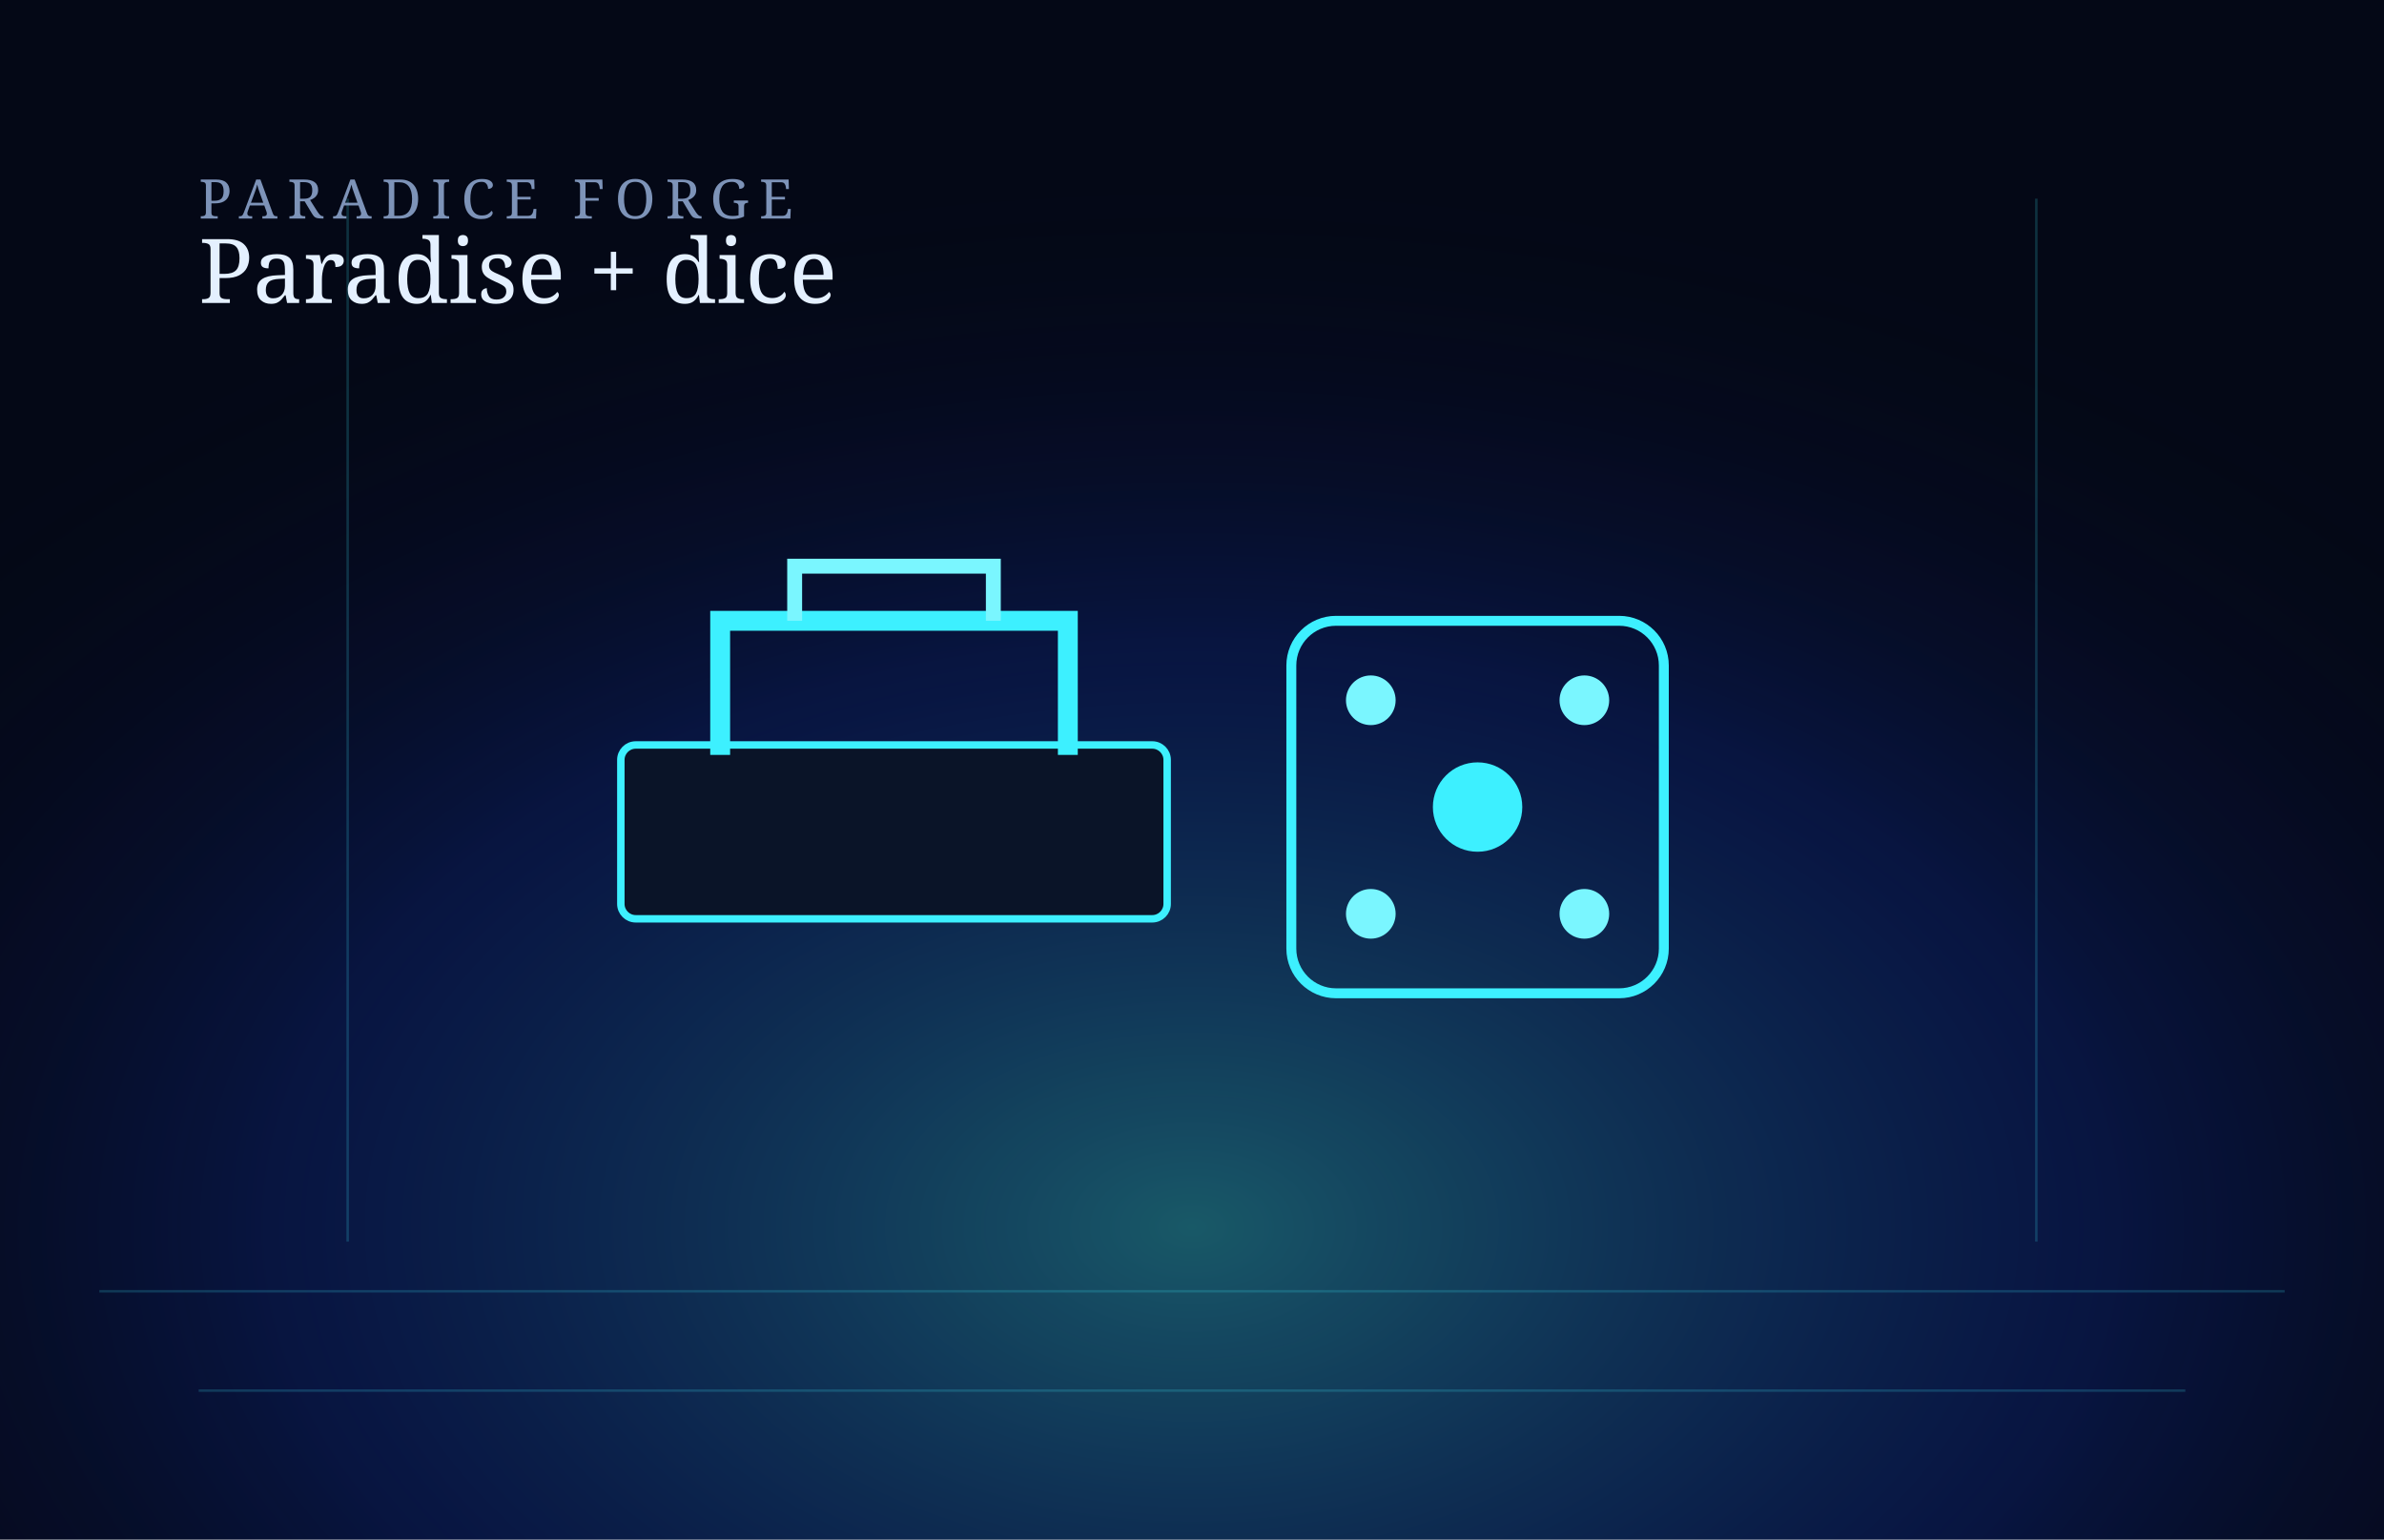
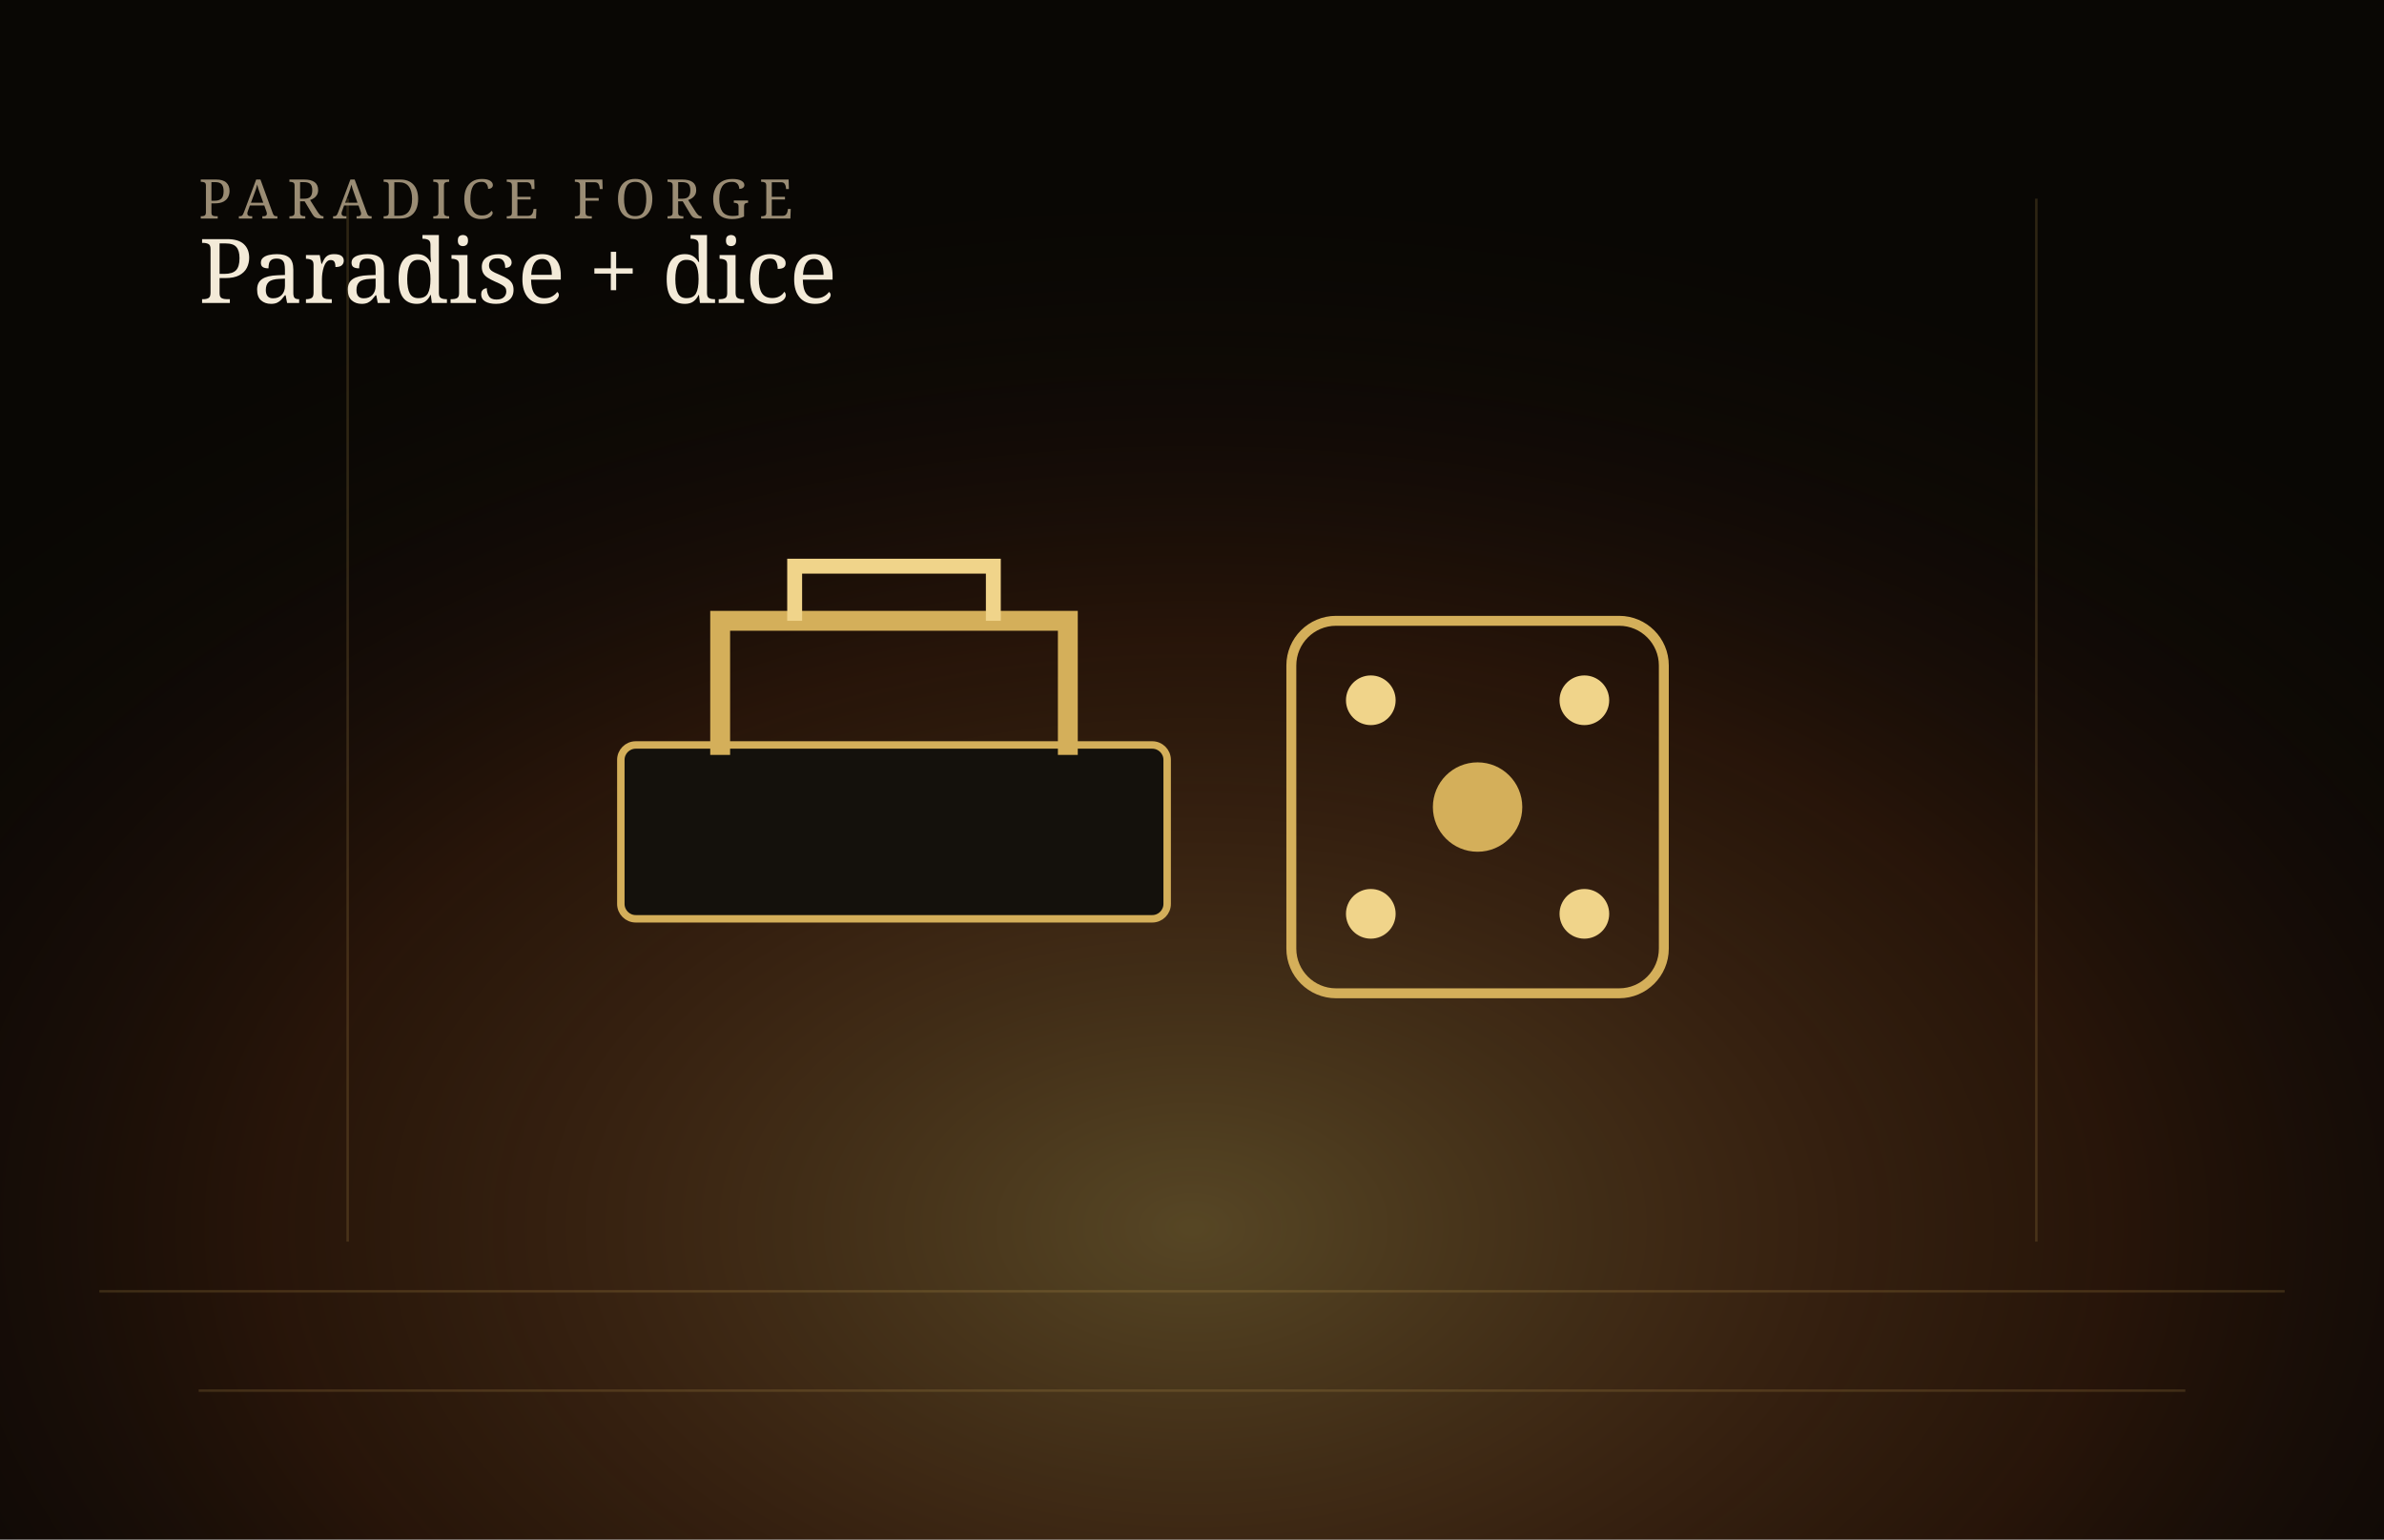
<svg xmlns="http://www.w3.org/2000/svg" viewBox="0 0 960 620" role="img" aria-label="Paradice Forge desk">
  <defs>
    <radialGradient id="glow" cx="50%" cy="80%" r="70%">
-       <stop offset="0%" stop-color="#3df0ff" stop-opacity="0.35" />
-       <stop offset="55%" stop-color="#1a4cff" stop-opacity="0.18" />
-       <stop offset="100%" stop-color="#040816" stop-opacity="0" />
+       <stop offset="0%" stop-color="#d4af5a" stop-opacity="0.38" />
+       <stop offset="55%" stop-color="#c45c28" stop-opacity="0.16" />
+       <stop offset="100%" stop-color="#090704" stop-opacity="0" />
    </radialGradient>
    <linearGradient id="steel" x1="0" y1="0" x2="0" y2="1">
-       <stop offset="0%" stop-color="#9ad8ff" />
-       <stop offset="100%" stop-color="#2a5a88" />
+       <stop offset="0%" stop-color="#f0d48a" />
+       <stop offset="100%" stop-color="#8a6230" />
    </linearGradient>
  </defs>
-   <rect width="960" height="620" fill="#040816" />
+   <rect width="960" height="620" fill="#090704" />
  <rect width="960" height="620" fill="url(#glow)" />
-   <g fill="none" stroke="#3df0ff" stroke-opacity="0.18" stroke-width="1">
+   <g fill="none" stroke="#d4af5a" stroke-opacity="0.18" stroke-width="1">
    <path d="M40 520 H920" />
    <path d="M80 560 H880" />
    <path d="M140 80 V500" />
    <path d="M820 80 V500" />
  </g>
  <g transform="translate(250 210)">
-     <rect x="0" y="90" width="220" height="70" rx="6" fill="#0a1428" stroke="#3df0ff" stroke-width="3" />
-     <path d="M40 90 V40 H180 V90" fill="none" stroke="#3df0ff" stroke-width="8" stroke-linecap="square" />
-     <path d="M70 40 V18 H150 V40" fill="none" stroke="#7af6ff" stroke-width="6" />
+     <rect x="0" y="90" width="220" height="70" rx="6" fill="#14110c" stroke="#d4af5a" stroke-width="3" />
+     <path d="M40 90 V40 H180 V90" fill="none" stroke="#d4af5a" stroke-width="8" stroke-linecap="square" />
+     <path d="M70 40 V18 H150 V40" fill="none" stroke="#f0d48a" stroke-width="6" />
  </g>
  <g transform="translate(520 250)">
-     <rect x="0" y="0" width="150" height="150" rx="18" fill="none" stroke="#3df0ff" stroke-width="4" />
-     <circle cx="75" cy="75" r="18" fill="#3df0ff" />
-     <circle cx="32" cy="32" r="10" fill="#7af6ff" />
-     <circle cx="118" cy="32" r="10" fill="#7af6ff" />
-     <circle cx="32" cy="118" r="10" fill="#7af6ff" />
-     <circle cx="118" cy="118" r="10" fill="#7af6ff" />
+     <rect x="0" y="0" width="150" height="150" rx="18" fill="none" stroke="#d4af5a" stroke-width="4" />
+     <circle cx="75" cy="75" r="18" fill="#d4af5a" />
+     <circle cx="32" cy="32" r="10" fill="#f0d48a" />
+     <circle cx="118" cy="32" r="10" fill="#f0d48a" />
+     <circle cx="32" cy="118" r="10" fill="#f0d48a" />
+     <circle cx="118" cy="118" r="10" fill="#f0d48a" />
  </g>
-   <text x="80" y="88" fill="#7d93b8" font-family="Georgia, serif" font-size="22" letter-spacing="4">PARADICE FORGE</text>
-   <text x="80" y="122" fill="#e4f0ff" font-family="Georgia, serif" font-size="36">Paradise + dice</text>
+   <text x="80" y="88" fill="#9a8c74" font-family="Georgia, serif" font-size="22" letter-spacing="4">PARADICE FORGE</text>
+   <text x="80" y="122" fill="#f3ead8" font-family="Georgia, serif" font-size="36">Paradise + dice</text>
</svg>
